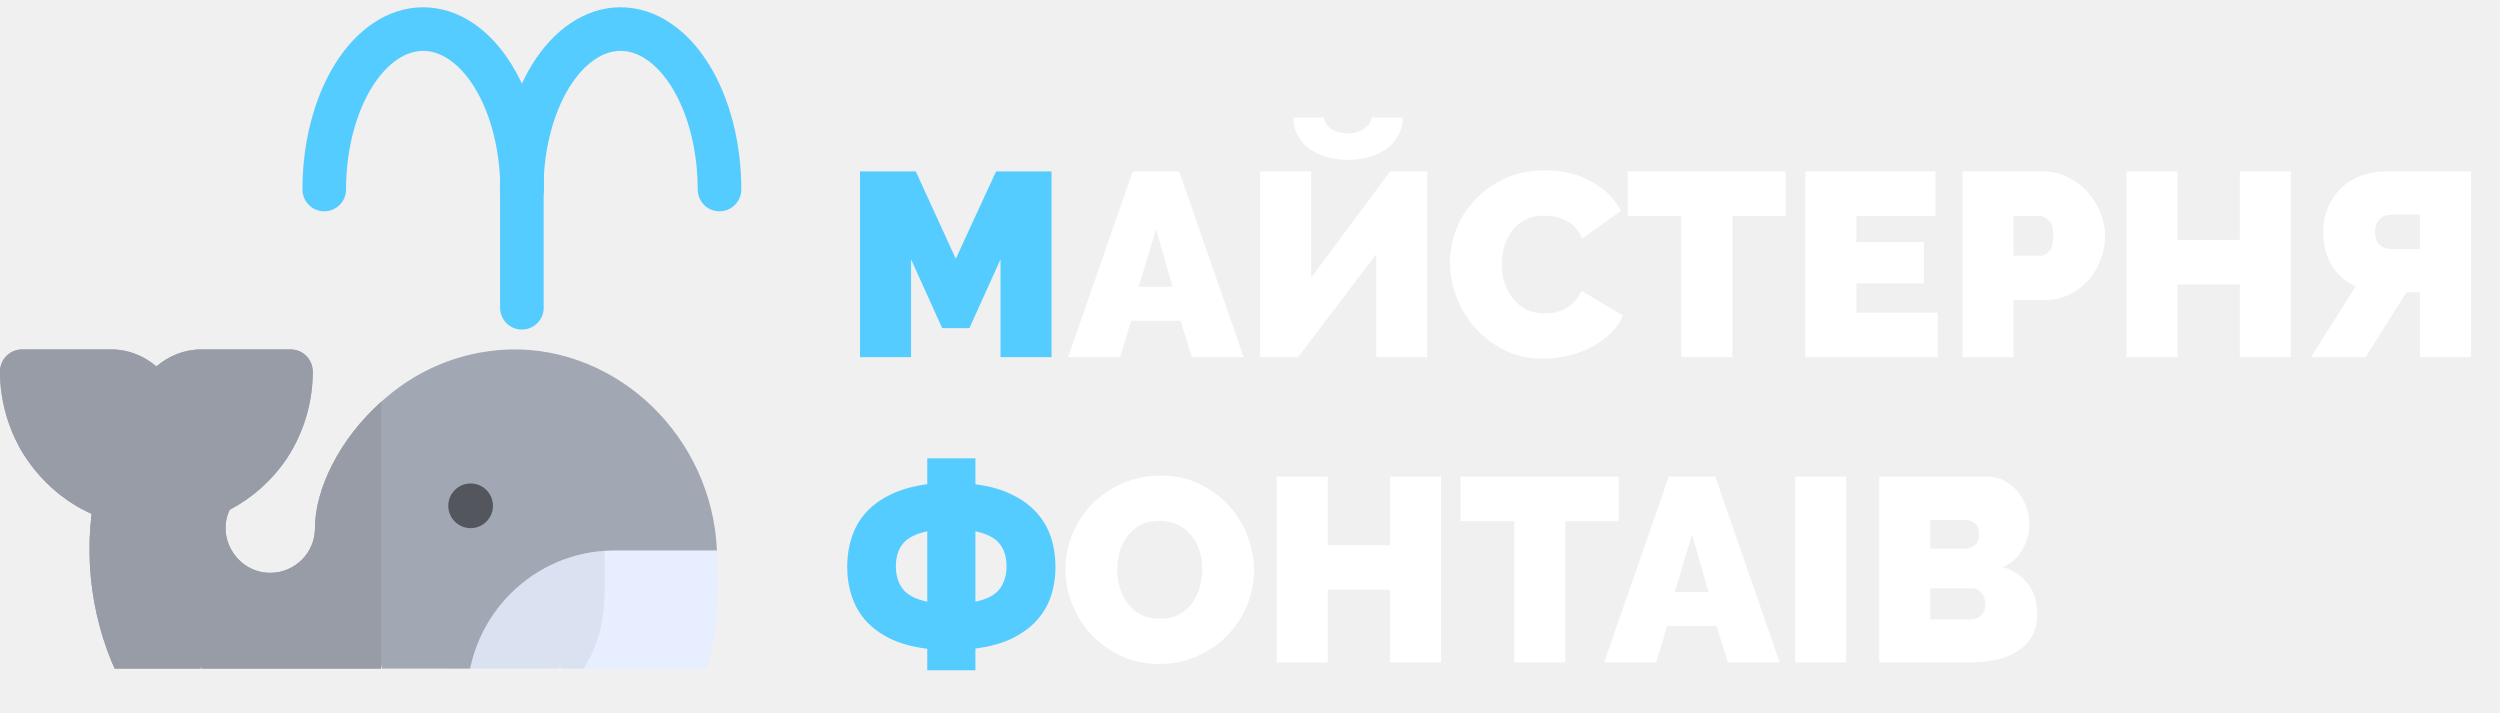
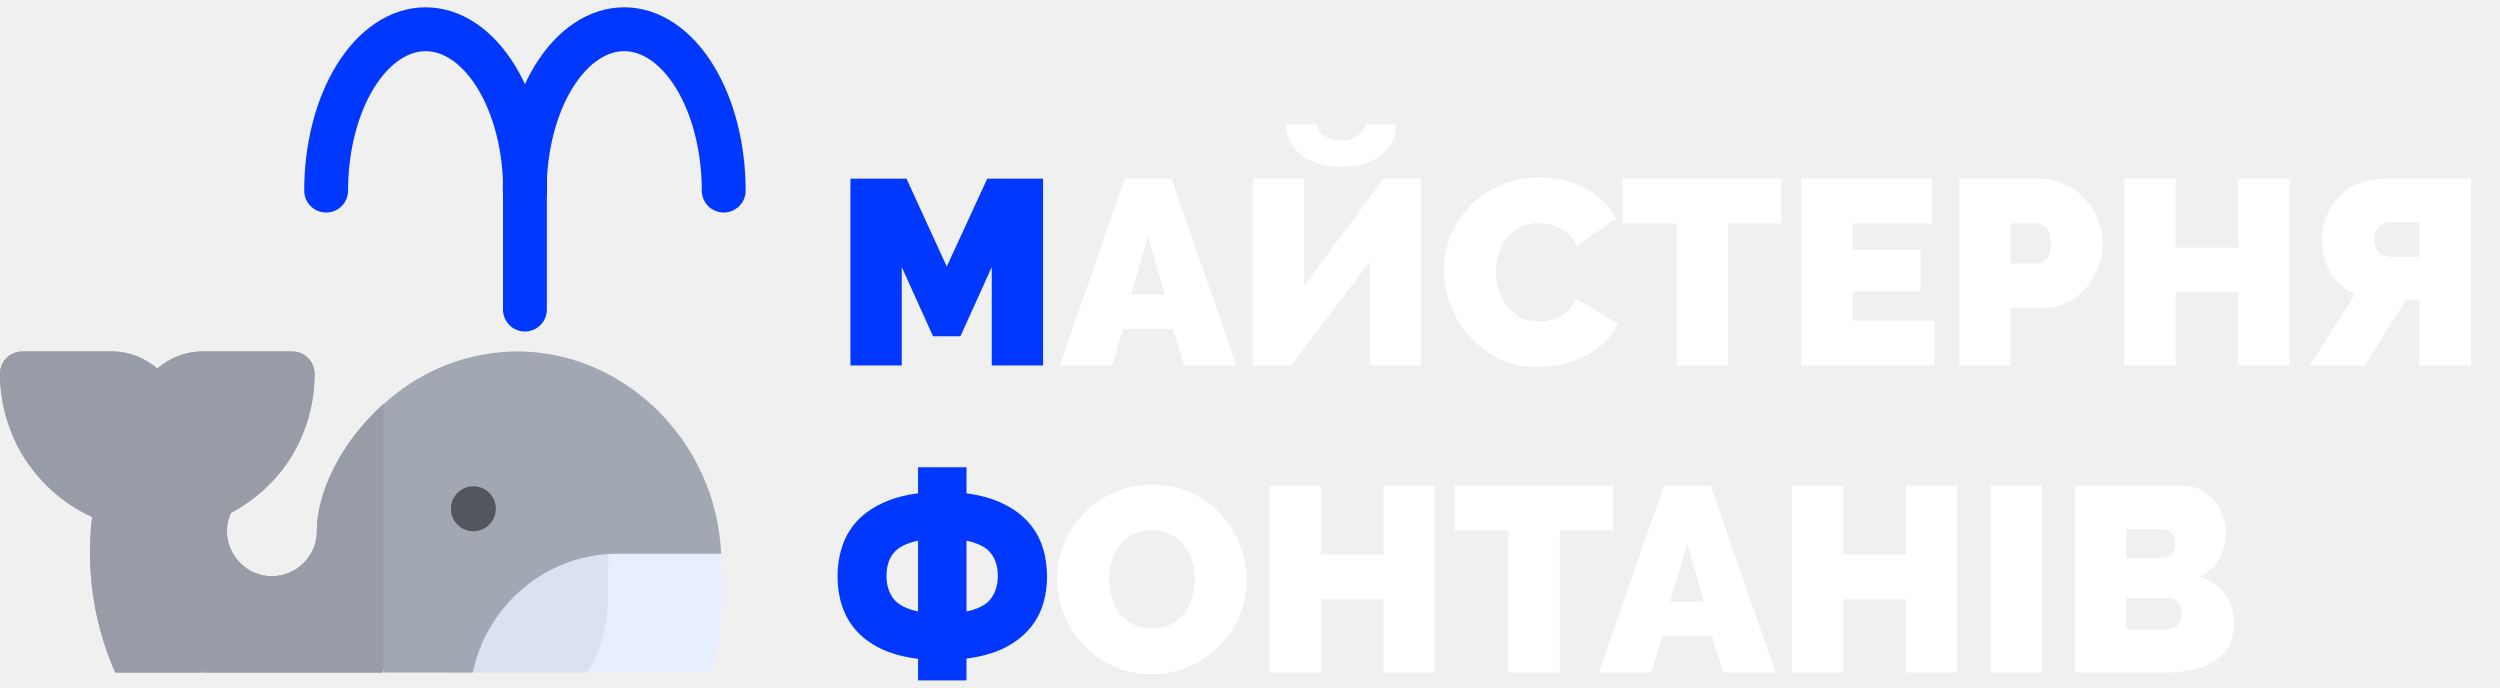
- <svg xmlns="http://www.w3.org/2000/svg" width="172" height="49" viewBox="0 0 172 49" fill="none">
-   <path d="M68.836 24.572V17.84L66.694 22.574H64.822L62.68 17.84V24.572H59.17V11.792H63.004L65.758 17.804L68.53 11.792H72.346V24.572H68.836ZM63.796 44.636C62.836 44.516 62.008 44.294 61.312 43.97C60.628 43.646 60.058 43.238 59.602 42.746C59.158 42.254 58.828 41.69 58.612 41.054C58.396 40.418 58.288 39.728 58.288 38.984C58.288 38.276 58.39 37.61 58.594 36.986C58.798 36.35 59.116 35.786 59.548 35.294C59.992 34.79 60.562 34.37 61.258 34.034C61.954 33.686 62.8 33.446 63.796 33.314V31.532H67.108V33.314C68.092 33.446 68.932 33.686 69.628 34.034C70.324 34.37 70.894 34.79 71.338 35.294C71.782 35.786 72.106 36.35 72.31 36.986C72.514 37.61 72.616 38.276 72.616 38.984C72.616 39.728 72.508 40.418 72.292 41.054C72.076 41.678 71.74 42.236 71.284 42.728C70.84 43.208 70.27 43.616 69.574 43.952C68.878 44.276 68.056 44.498 67.108 44.618V46.112H63.796V44.636ZM67.108 41.396C67.912 41.228 68.47 40.934 68.782 40.514C69.094 40.094 69.25 39.578 69.25 38.966C69.25 38.318 69.088 37.796 68.764 37.4C68.452 37.004 67.9 36.722 67.108 36.554V41.396ZM63.796 36.554C63.004 36.722 62.446 37.004 62.122 37.4C61.798 37.796 61.636 38.318 61.636 38.966C61.636 39.578 61.792 40.094 62.104 40.514C62.428 40.934 62.992 41.228 63.796 41.396V36.554Z" fill="#54CCFF" />
-   <path d="M77.931 11.792H81.135L85.564 24.572H81.999L81.225 22.07H77.823L77.067 24.572H73.486L77.931 11.792ZM80.668 19.73L79.534 15.77L78.346 19.73H80.668ZM96.507 8.084C96.507 8.516 96.417 8.912 96.237 9.272C96.057 9.62 95.799 9.926 95.463 10.19C95.127 10.442 94.725 10.64 94.257 10.784C93.801 10.928 93.297 11 92.745 11C92.181 11 91.671 10.928 91.215 10.784C90.759 10.64 90.363 10.442 90.027 10.19C89.691 9.926 89.433 9.62 89.253 9.272C89.073 8.912 88.983 8.516 88.983 8.084H91.107C91.107 8.396 91.269 8.66 91.593 8.876C91.929 9.08 92.313 9.182 92.745 9.182C93.165 9.182 93.525 9.08 93.825 8.876C94.137 8.66 94.323 8.396 94.383 8.084H96.507ZM90.207 19.1L95.643 11.792H98.199V24.572H94.689V17.48L89.307 24.572H86.697V11.792H90.207V19.1ZM99.757 18.074C99.757 17.294 99.901 16.526 100.189 15.77C100.489 15.014 100.921 14.336 101.485 13.736C102.049 13.136 102.733 12.65 103.537 12.278C104.341 11.906 105.259 11.72 106.291 11.72C107.527 11.72 108.595 11.978 109.495 12.494C110.407 12.998 111.085 13.67 111.529 14.51L108.847 16.418C108.727 16.106 108.565 15.848 108.361 15.644C108.169 15.44 107.953 15.278 107.713 15.158C107.473 15.038 107.221 14.954 106.957 14.906C106.705 14.858 106.459 14.834 106.219 14.834C105.715 14.834 105.277 14.936 104.905 15.14C104.545 15.332 104.245 15.59 104.005 15.914C103.777 16.226 103.603 16.586 103.483 16.994C103.375 17.39 103.321 17.786 103.321 18.182C103.321 18.626 103.387 19.052 103.519 19.46C103.651 19.868 103.843 20.228 104.095 20.54C104.347 20.852 104.653 21.104 105.013 21.296C105.385 21.476 105.799 21.566 106.255 21.566C106.495 21.566 106.741 21.542 106.993 21.494C107.245 21.434 107.485 21.344 107.713 21.224C107.953 21.092 108.163 20.93 108.343 20.738C108.535 20.534 108.685 20.288 108.793 20L111.655 21.71C111.463 22.178 111.169 22.598 110.773 22.97C110.389 23.342 109.945 23.654 109.441 23.906C108.949 24.158 108.415 24.35 107.839 24.482C107.275 24.614 106.723 24.68 106.183 24.68C105.235 24.68 104.365 24.494 103.573 24.122C102.793 23.738 102.115 23.234 101.539 22.61C100.975 21.986 100.537 21.278 100.225 20.486C99.913 19.694 99.757 18.89 99.757 18.074ZM122.859 14.852H119.187V24.572H115.677V14.852H111.987V11.792H122.859V14.852ZM133.317 21.512V24.572H124.209V11.792H133.155V14.852H127.719V16.652H132.363V19.496H127.719V21.512H133.317ZM135.02 24.572V11.792H140.528C141.152 11.792 141.728 11.924 142.256 12.188C142.784 12.44 143.234 12.776 143.606 13.196C143.99 13.604 144.29 14.078 144.506 14.618C144.722 15.146 144.83 15.68 144.83 16.22C144.83 16.784 144.728 17.336 144.524 17.876C144.32 18.404 144.032 18.878 143.66 19.298C143.3 19.706 142.856 20.036 142.328 20.288C141.812 20.528 141.242 20.648 140.618 20.648H138.53V24.572H135.02ZM138.53 17.588H140.384C140.6 17.588 140.798 17.492 140.978 17.3C141.17 17.096 141.266 16.736 141.266 16.22C141.266 15.692 141.158 15.332 140.942 15.14C140.726 14.948 140.51 14.852 140.294 14.852H138.53V17.588ZM157.609 11.792V24.572H154.099V19.568H149.815V24.572H146.305V11.792H149.815V16.508H154.099V11.792H157.609ZM166.497 24.572V20.108H165.561L162.753 24.572H158.991L162.069 19.712C161.373 19.388 160.827 18.908 160.431 18.272C160.035 17.624 159.837 16.85 159.837 15.95C159.837 15.338 159.945 14.78 160.161 14.276C160.377 13.772 160.671 13.334 161.043 12.962C161.427 12.59 161.883 12.302 162.411 12.098C162.939 11.894 163.515 11.792 164.139 11.792H170.007V24.572H166.497ZM166.497 14.762H164.643C164.499 14.762 164.349 14.78 164.193 14.816C164.049 14.852 163.917 14.918 163.797 15.014C163.689 15.098 163.593 15.218 163.509 15.374C163.437 15.53 163.401 15.722 163.401 15.95C163.401 16.19 163.437 16.388 163.509 16.544C163.581 16.688 163.671 16.808 163.779 16.904C163.899 16.988 164.031 17.048 164.175 17.084C164.331 17.12 164.487 17.138 164.643 17.138H166.497V14.762ZM79.764 45.68C78.792 45.68 77.91 45.494 77.118 45.122C76.326 44.75 75.648 44.264 75.084 43.664C74.52 43.052 74.082 42.356 73.77 41.576C73.458 40.796 73.302 39.992 73.302 39.164C73.302 38.324 73.464 37.514 73.788 36.734C74.112 35.954 74.562 35.27 75.138 34.682C75.726 34.082 76.416 33.608 77.208 33.26C78.012 32.9 78.888 32.72 79.836 32.72C80.808 32.72 81.69 32.906 82.482 33.278C83.274 33.65 83.952 34.142 84.516 34.754C85.08 35.366 85.512 36.062 85.812 36.842C86.124 37.622 86.28 38.42 86.28 39.236C86.28 40.076 86.118 40.886 85.794 41.666C85.47 42.434 85.02 43.118 84.444 43.718C83.868 44.306 83.178 44.78 82.374 45.14C81.582 45.5 80.712 45.68 79.764 45.68ZM76.866 39.2C76.866 39.632 76.926 40.052 77.046 40.46C77.166 40.856 77.346 41.21 77.586 41.522C77.826 41.834 78.126 42.086 78.486 42.278C78.858 42.47 79.296 42.566 79.8 42.566C80.304 42.566 80.742 42.47 81.114 42.278C81.486 42.074 81.786 41.816 82.014 41.504C82.254 41.18 82.428 40.814 82.536 40.406C82.656 39.998 82.716 39.584 82.716 39.164C82.716 38.732 82.656 38.318 82.536 37.922C82.416 37.514 82.23 37.16 81.978 36.86C81.738 36.548 81.432 36.302 81.06 36.122C80.7 35.93 80.274 35.834 79.782 35.834C79.278 35.834 78.84 35.93 78.468 36.122C78.108 36.314 77.808 36.572 77.568 36.896C77.328 37.208 77.148 37.568 77.028 37.976C76.92 38.372 76.866 38.78 76.866 39.2ZM99.144 32.792V45.572H95.634V40.568H91.35V45.572H87.84V32.792H91.35V37.508H95.634V32.792H99.144ZM111.363 35.852H107.691V45.572H104.181V35.852H100.491V32.792H111.363V35.852ZM114.81 32.792H118.014L122.442 45.572H118.878L118.104 43.07H114.702L113.946 45.572H110.364L114.81 32.792ZM117.546 40.73L116.412 36.77L115.224 40.73H117.546ZM123.504 45.572V32.792H127.014V45.572H123.504ZM140.161 42.296C140.161 42.872 140.041 43.37 139.801 43.79C139.561 44.198 139.231 44.534 138.811 44.798C138.391 45.062 137.899 45.26 137.335 45.392C136.783 45.512 136.195 45.572 135.571 45.572H129.289V32.792H136.705C137.149 32.792 137.551 32.888 137.911 33.08C138.271 33.272 138.577 33.524 138.829 33.836C139.081 34.136 139.273 34.484 139.405 34.88C139.549 35.264 139.621 35.66 139.621 36.068C139.621 36.668 139.465 37.244 139.153 37.796C138.853 38.336 138.397 38.744 137.785 39.02C138.517 39.236 139.093 39.614 139.513 40.154C139.945 40.682 140.161 41.396 140.161 42.296ZM136.597 41.576C136.597 41.264 136.513 41.006 136.345 40.802C136.177 40.586 135.961 40.478 135.697 40.478H132.799V42.62H135.571C135.859 42.62 136.099 42.53 136.291 42.35C136.495 42.17 136.597 41.912 136.597 41.576ZM132.799 35.78V37.742H135.193C135.433 37.742 135.649 37.676 135.841 37.544C136.045 37.412 136.147 37.148 136.147 36.752C136.147 36.404 136.063 36.158 135.895 36.014C135.727 35.858 135.529 35.78 135.301 35.78H132.799Z" fill="white" />
+ <svg xmlns="http://www.w3.org/2000/svg" width="171" height="47" viewBox="0 0 171 47" fill="none">
+   <path d="M67.836 25V18.268L65.694 23.002H63.822L61.68 18.268V25H58.17V12.22H62.004L64.758 18.232L67.53 12.22H71.346V25H67.836ZM62.796 45.064C61.836 44.944 61.008 44.722 60.312 44.398C59.628 44.074 59.058 43.666 58.602 43.174C58.158 42.682 57.828 42.118 57.612 41.482C57.396 40.846 57.288 40.156 57.288 39.412C57.288 38.704 57.39 38.038 57.594 37.414C57.798 36.778 58.116 36.214 58.548 35.722C58.992 35.218 59.562 34.798 60.258 34.462C60.954 34.114 61.8 33.874 62.796 33.742V31.96H66.108V33.742C67.092 33.874 67.932 34.114 68.628 34.462C69.324 34.798 69.894 35.218 70.338 35.722C70.782 36.214 71.106 36.778 71.31 37.414C71.514 38.038 71.616 38.704 71.616 39.412C71.616 40.156 71.508 40.846 71.292 41.482C71.076 42.106 70.74 42.664 70.284 43.156C69.84 43.636 69.27 44.044 68.574 44.38C67.878 44.704 67.056 44.926 66.108 45.046V46.54H62.796V45.064ZM66.108 41.824C66.912 41.656 67.47 41.362 67.782 40.942C68.094 40.522 68.25 40.006 68.25 39.394C68.25 38.746 68.088 38.224 67.764 37.828C67.452 37.432 66.9 37.15 66.108 36.982V41.824ZM62.796 36.982C62.004 37.15 61.446 37.432 61.122 37.828C60.798 38.224 60.636 38.746 60.636 39.394C60.636 40.006 60.792 40.522 61.104 40.942C61.428 41.362 61.992 41.656 62.796 41.824V36.982Z" fill="#0038FF" />
+   <path d="M76.931 12.22H80.135L84.564 25H80.999L80.225 22.498H76.823L76.067 25H72.486L76.931 12.22ZM79.668 20.158L78.534 16.198L77.346 20.158H79.668ZM95.507 8.512C95.507 8.944 95.417 9.34 95.237 9.7C95.057 10.048 94.799 10.354 94.463 10.618C94.127 10.87 93.725 11.068 93.257 11.212C92.801 11.356 92.297 11.428 91.745 11.428C91.181 11.428 90.671 11.356 90.215 11.212C89.759 11.068 89.363 10.87 89.027 10.618C88.691 10.354 88.433 10.048 88.253 9.7C88.073 9.34 87.983 8.944 87.983 8.512H90.107C90.107 8.824 90.269 9.088 90.593 9.304C90.929 9.508 91.313 9.61 91.745 9.61C92.165 9.61 92.525 9.508 92.825 9.304C93.137 9.088 93.323 8.824 93.383 8.512H95.507ZM89.207 19.528L94.643 12.22H97.199V25H93.689V17.908L88.307 25H85.697V12.22H89.207V19.528ZM98.757 18.502C98.757 17.722 98.901 16.954 99.189 16.198C99.489 15.442 99.921 14.764 100.485 14.164C101.049 13.564 101.733 13.078 102.537 12.706C103.341 12.334 104.259 12.148 105.291 12.148C106.527 12.148 107.595 12.406 108.495 12.922C109.407 13.426 110.085 14.098 110.529 14.938L107.847 16.846C107.727 16.534 107.565 16.276 107.361 16.072C107.169 15.868 106.953 15.706 106.713 15.586C106.473 15.466 106.221 15.382 105.957 15.334C105.705 15.286 105.459 15.262 105.219 15.262C104.715 15.262 104.277 15.364 103.905 15.568C103.545 15.76 103.245 16.018 103.005 16.342C102.777 16.654 102.603 17.014 102.483 17.422C102.375 17.818 102.321 18.214 102.321 18.61C102.321 19.054 102.387 19.48 102.519 19.888C102.651 20.296 102.843 20.656 103.095 20.968C103.347 21.28 103.653 21.532 104.013 21.724C104.385 21.904 104.799 21.994 105.255 21.994C105.495 21.994 105.741 21.97 105.993 21.922C106.245 21.862 106.485 21.772 106.713 21.652C106.953 21.52 107.163 21.358 107.343 21.166C107.535 20.962 107.685 20.716 107.793 20.428L110.655 22.138C110.463 22.606 110.169 23.026 109.773 23.398C109.389 23.77 108.945 24.082 108.441 24.334C107.949 24.586 107.415 24.778 106.839 24.91C106.275 25.042 105.723 25.108 105.183 25.108C104.235 25.108 103.365 24.922 102.573 24.55C101.793 24.166 101.115 23.662 100.539 23.038C99.975 22.414 99.537 21.706 99.225 20.914C98.913 20.122 98.757 19.318 98.757 18.502ZM121.859 15.28H118.187V25H114.677V15.28H110.987V12.22H121.859V15.28ZM132.317 21.94V25H123.209V12.22H132.155V15.28H126.719V17.08H131.363V19.924H126.719V21.94H132.317ZM134.02 25V12.22H139.528C140.152 12.22 140.728 12.352 141.256 12.616C141.784 12.868 142.234 13.204 142.606 13.624C142.99 14.032 143.29 14.506 143.506 15.046C143.722 15.574 143.83 16.108 143.83 16.648C143.83 17.212 143.728 17.764 143.524 18.304C143.32 18.832 143.032 19.306 142.66 19.726C142.3 20.134 141.856 20.464 141.328 20.716C140.812 20.956 140.242 21.076 139.618 21.076H137.53V25H134.02ZM137.53 18.016H139.384C139.6 18.016 139.798 17.92 139.978 17.728C140.17 17.524 140.266 17.164 140.266 16.648C140.266 16.12 140.158 15.76 139.942 15.568C139.726 15.376 139.51 15.28 139.294 15.28H137.53V18.016ZM156.609 12.22V25H153.099V19.996H148.815V25H145.305V12.22H148.815V16.936H153.099V12.22H156.609ZM165.497 25V20.536H164.561L161.753 25H157.991L161.069 20.14C160.373 19.816 159.827 19.336 159.431 18.7C159.035 18.052 158.837 17.278 158.837 16.378C158.837 15.766 158.945 15.208 159.161 14.704C159.377 14.2 159.671 13.762 160.043 13.39C160.427 13.018 160.883 12.73 161.411 12.526C161.939 12.322 162.515 12.22 163.139 12.22H169.007V25H165.497ZM165.497 15.19H163.643C163.499 15.19 163.349 15.208 163.193 15.244C163.049 15.28 162.917 15.346 162.797 15.442C162.689 15.526 162.593 15.646 162.509 15.802C162.437 15.958 162.401 16.15 162.401 16.378C162.401 16.618 162.437 16.816 162.509 16.972C162.581 17.116 162.671 17.236 162.779 17.332C162.899 17.416 163.031 17.476 163.175 17.512C163.331 17.548 163.487 17.566 163.643 17.566H165.497V15.19ZM78.764 46.108C77.792 46.108 76.91 45.922 76.118 45.55C75.326 45.178 74.648 44.692 74.084 44.092C73.52 43.48 73.082 42.784 72.77 42.004C72.458 41.224 72.302 40.42 72.302 39.592C72.302 38.752 72.464 37.942 72.788 37.162C73.112 36.382 73.562 35.698 74.138 35.11C74.726 34.51 75.416 34.036 76.208 33.688C77.012 33.328 77.888 33.148 78.836 33.148C79.808 33.148 80.69 33.334 81.482 33.706C82.274 34.078 82.952 34.57 83.516 35.182C84.08 35.794 84.512 36.49 84.812 37.27C85.124 38.05 85.28 38.848 85.28 39.664C85.28 40.504 85.118 41.314 84.794 42.094C84.47 42.862 84.02 43.546 83.444 44.146C82.868 44.734 82.178 45.208 81.374 45.568C80.582 45.928 79.712 46.108 78.764 46.108ZM75.866 39.628C75.866 40.06 75.926 40.48 76.046 40.888C76.166 41.284 76.346 41.638 76.586 41.95C76.826 42.262 77.126 42.514 77.486 42.706C77.858 42.898 78.296 42.994 78.8 42.994C79.304 42.994 79.742 42.898 80.114 42.706C80.486 42.502 80.786 42.244 81.014 41.932C81.254 41.608 81.428 41.242 81.536 40.834C81.656 40.426 81.716 40.012 81.716 39.592C81.716 39.16 81.656 38.746 81.536 38.35C81.416 37.942 81.23 37.588 80.978 37.288C80.738 36.976 80.432 36.73 80.06 36.55C79.7 36.358 79.274 36.262 78.782 36.262C78.278 36.262 77.84 36.358 77.468 36.55C77.108 36.742 76.808 37 76.568 37.324C76.328 37.636 76.148 37.996 76.028 38.404C75.92 38.8 75.866 39.208 75.866 39.628ZM98.144 33.22V46H94.634V40.996H90.35V46H86.84V33.22H90.35V37.936H94.634V33.22H98.144ZM110.363 36.28H106.691V46H103.181V36.28H99.49V33.22H110.363V36.28ZM113.81 33.22H117.014L121.442 46H117.878L117.104 43.498H113.702L112.946 46H109.364L113.81 33.22ZM116.546 41.158L115.412 37.198L114.224 41.158H116.546ZM133.88 33.22V46H130.37V40.996H126.086V46H122.576V33.22H126.086V37.936H130.37V33.22H133.88ZM136.145 46V33.22H139.655V46H136.145ZM152.802 42.724C152.802 43.3 152.682 43.798 152.442 44.218C152.202 44.626 151.872 44.962 151.452 45.226C151.032 45.49 150.54 45.688 149.976 45.82C149.424 45.94 148.836 46 148.212 46H141.93V33.22H149.346C149.79 33.22 150.192 33.316 150.552 33.508C150.912 33.7 151.218 33.952 151.47 34.264C151.722 34.564 151.914 34.912 152.046 35.308C152.19 35.692 152.262 36.088 152.262 36.496C152.262 37.096 152.106 37.672 151.794 38.224C151.494 38.764 151.038 39.172 150.426 39.448C151.158 39.664 151.734 40.042 152.154 40.582C152.586 41.11 152.802 41.824 152.802 42.724ZM149.238 42.004C149.238 41.692 149.154 41.434 148.986 41.23C148.818 41.014 148.602 40.906 148.338 40.906H145.44V43.048H148.212C148.5 43.048 148.74 42.958 148.932 42.778C149.136 42.598 149.238 42.34 149.238 42.004ZM145.44 36.208V38.17H147.834C148.074 38.17 148.29 38.104 148.482 37.972C148.686 37.84 148.788 37.576 148.788 37.18C148.788 36.832 148.704 36.586 148.536 36.442C148.368 36.286 148.17 36.208 147.942 36.208H145.44Z" fill="white" />
  <g clip-path="url(#clip0)">
-     <path d="M40.066 39.216L41.592 36.399C41.809 36.386 42.028 36.337 42.244 36.337H48.121L49.324 37.874C49.486 41.579 49.423 44.856 47.726 48.343C45.126 49.059 41.145 48.81 39.303 47.128C39.673 46.691 38.448 46.264 38.71 45.844C40.082 43.641 40.083 41.516 40.066 39.216Z" fill="#E6EEFF" />
-     <path d="M41.592 36.399L41.603 39.216C41.623 41.955 41.618 44.402 39.303 47.128C38.824 46.69 38.526 46.195 38.526 45.661C38.526 47.92 34.407 48.776 32.1 48.721L30.586 46.302C30.722 41.03 36.287 36.725 41.592 36.399Z" fill="#DAE2F2" />
-     <path d="M6.55045e-06 25.578C6.55045e-06 27.484 0.522 29.359 1.475 31.019C2.643 32.956 4.303 34.462 6.301 35.353C5.748 39.995 6.793 44.708 9.283 48.612C11.896 48.274 13.833 47.075 13.833 45.661C13.833 49.719 26.231 49.719 26.231 45.661C26.231 47.321 28.843 48.643 32.102 48.735L32.133 47.844C32.256 42.341 36.743 37.874 42.246 37.874H49.326C48.988 30.066 42.522 23.857 35.053 24.041C31.456 24.164 28.475 25.609 26.231 27.638C23.372 30.189 21.671 33.632 21.671 36.337C21.671 38.028 20.288 39.411 18.597 39.411C16.353 39.411 14.878 37.044 15.8 35.077C17.368 34.247 18.72 33.048 19.735 31.542C20.903 29.759 21.517 27.699 21.517 25.578C21.517 24.718 20.841 24.041 19.98 24.041H13.833C12.665 24.041 11.589 24.502 10.759 25.209C9.929 24.502 8.853 24.041 7.685 24.041H1.537C0.676 24.041 6.55045e-06 24.718 6.55045e-06 25.578Z" fill="#A1A7B3" />
+     <path d="M40.066 39.216L41.592 36.4C41.809 36.386 42.028 36.337 42.244 36.337H48.121L49.324 37.874C49.486 41.579 49.423 44.856 47.726 48.343C45.126 49.059 41.145 48.81 39.303 47.128C39.673 46.691 38.448 46.264 38.71 45.844C40.082 43.641 40.083 41.516 40.066 39.216Z" fill="#E6EEFF" />
+     <path d="M41.592 36.4L41.603 39.216C41.623 41.955 41.618 44.402 39.303 47.128C38.824 46.69 38.526 46.195 38.526 45.661C38.526 47.92 34.407 48.776 32.1 48.721L30.586 46.302C30.722 41.03 36.287 36.725 41.592 36.4Z" fill="#DAE2F2" />
+     <path d="M7.62939e-06 25.578C7.62939e-06 27.484 0.522 29.359 1.475 31.019C2.643 32.956 4.303 34.462 6.301 35.353C5.748 39.995 6.793 44.708 9.283 48.612C11.896 48.274 13.833 47.075 13.833 45.661C13.833 49.719 26.231 49.719 26.231 45.661C26.231 47.321 28.843 48.643 32.102 48.735L32.133 47.844C32.256 42.341 36.743 37.874 42.246 37.874H49.326C48.988 30.066 42.522 23.857 35.053 24.041C31.456 24.164 28.475 25.609 26.231 27.638C23.372 30.189 21.671 33.632 21.671 36.337C21.671 38.028 20.288 39.411 18.597 39.411C16.353 39.411 14.878 37.044 15.8 35.077C17.368 34.247 18.72 33.048 19.735 31.542C20.903 29.759 21.517 27.699 21.517 25.578C21.517 24.718 20.841 24.041 19.98 24.041H13.833C12.665 24.041 11.589 24.502 10.759 25.209C9.929 24.502 8.853 24.041 7.685 24.041H1.537C0.676 24.041 7.62939e-06 24.718 7.62939e-06 25.578Z" fill="#A1A7B3" />
    <path d="M3.8147e-06 25.578C3.8147e-06 27.484 0.522 29.359 1.475 31.019C2.643 32.956 4.303 34.462 6.301 35.353C5.748 39.995 6.793 44.708 9.283 48.612C11.896 48.274 13.833 47.075 13.833 45.661C13.833 49.719 26.231 49.719 26.231 45.661V27.638C23.372 30.189 21.671 33.632 21.671 36.337C21.671 38.028 20.288 39.411 18.597 39.411C16.353 39.411 14.878 37.044 15.8 35.077C17.368 34.247 18.72 33.048 19.735 31.542C20.903 29.759 21.517 27.699 21.517 25.578C21.517 24.717 20.841 24.041 19.98 24.041H13.833C12.665 24.041 11.589 24.502 10.759 25.209C9.929 24.502 8.853 24.041 7.685 24.041H1.537C0.676 24.041 3.8147e-06 24.717 3.8147e-06 25.578Z" fill="#979CA7" />
    <path d="M32.379 36.337C31.53 36.337 30.842 35.649 30.842 34.8C30.842 33.951 31.53 33.263 32.379 33.263C33.227 33.263 33.916 33.951 33.916 34.8C33.916 35.649 33.227 36.337 32.379 36.337Z" fill="#53565C" />
  </g>
-   <path d="M35.919 13.037C35.919 11.587 35.743 10.152 35.401 8.813C35.059 7.474 34.558 6.257 33.926 5.233C33.294 4.208 32.544 3.395 31.718 2.84C30.892 2.285 30.007 2 29.113 2C28.22 2 27.335 2.285 26.509 2.84C25.683 3.395 24.933 4.208 24.301 5.233C23.669 6.257 23.168 7.474 22.826 8.813C22.484 10.152 22.308 11.587 22.308 13.037" stroke="#54CCFF" stroke-width="3" stroke-linecap="round" stroke-linejoin="round" />
-   <path d="M49.502 13.037C49.502 11.587 49.326 10.152 48.984 8.813C48.642 7.474 48.141 6.257 47.509 5.233C46.877 4.208 46.127 3.395 45.301 2.84C44.475 2.285 43.59 2 42.696 2C41.803 2 40.918 2.285 40.092 2.84C39.266 3.395 38.516 4.208 37.884 5.233C37.252 6.257 36.751 7.474 36.409 8.813C36.067 10.152 35.891 11.587 35.891 13.037" stroke="#54CCFF" stroke-width="3" stroke-linecap="round" stroke-linejoin="round" />
-   <path d="M35.905 21.174L35.905 11.174" stroke="#54CCFF" stroke-width="3" stroke-linecap="round" stroke-linejoin="round" />
+   <path d="M35.919 13.037C35.919 11.587 35.743 10.152 35.401 8.813C35.059 7.474 34.558 6.257 33.926 5.233C33.294 4.208 32.544 3.395 31.718 2.84C30.892 2.285 30.007 2 29.113 2C28.22 2 27.335 2.285 26.509 2.84C25.683 3.395 24.933 4.208 24.301 5.233C23.669 6.257 23.168 7.474 22.826 8.813C22.484 10.152 22.308 11.587 22.308 13.037" stroke="#0038FF" stroke-width="3" stroke-linecap="round" stroke-linejoin="round" />
+   <path d="M49.502 13.037C49.502 11.587 49.326 10.152 48.984 8.813C48.642 7.474 48.141 6.257 47.509 5.233C46.877 4.208 46.127 3.395 45.301 2.84C44.475 2.285 43.59 2 42.696 2C41.803 2 40.918 2.285 40.092 2.84C39.266 3.395 38.516 4.208 37.884 5.233C37.252 6.257 36.751 7.474 36.409 8.813C36.067 10.152 35.891 11.587 35.891 13.037" stroke="#0038FF" stroke-width="3" stroke-linecap="round" stroke-linejoin="round" />
+   <path d="M35.905 21.174L35.905 11.174" stroke="#0038FF" stroke-width="3" stroke-linecap="round" stroke-linejoin="round" />
  <defs>
    <clipPath id="clip0">
-       <rect width="52.462" height="40.505" fill="white" transform="matrix(-1 0 0 1 52.4615 5.49536)" />
+       <rect width="52.462" height="40.505" fill="white" transform="matrix(-1 0 0 1 52.4615 5.4953)" />
    </clipPath>
  </defs>
</svg>
